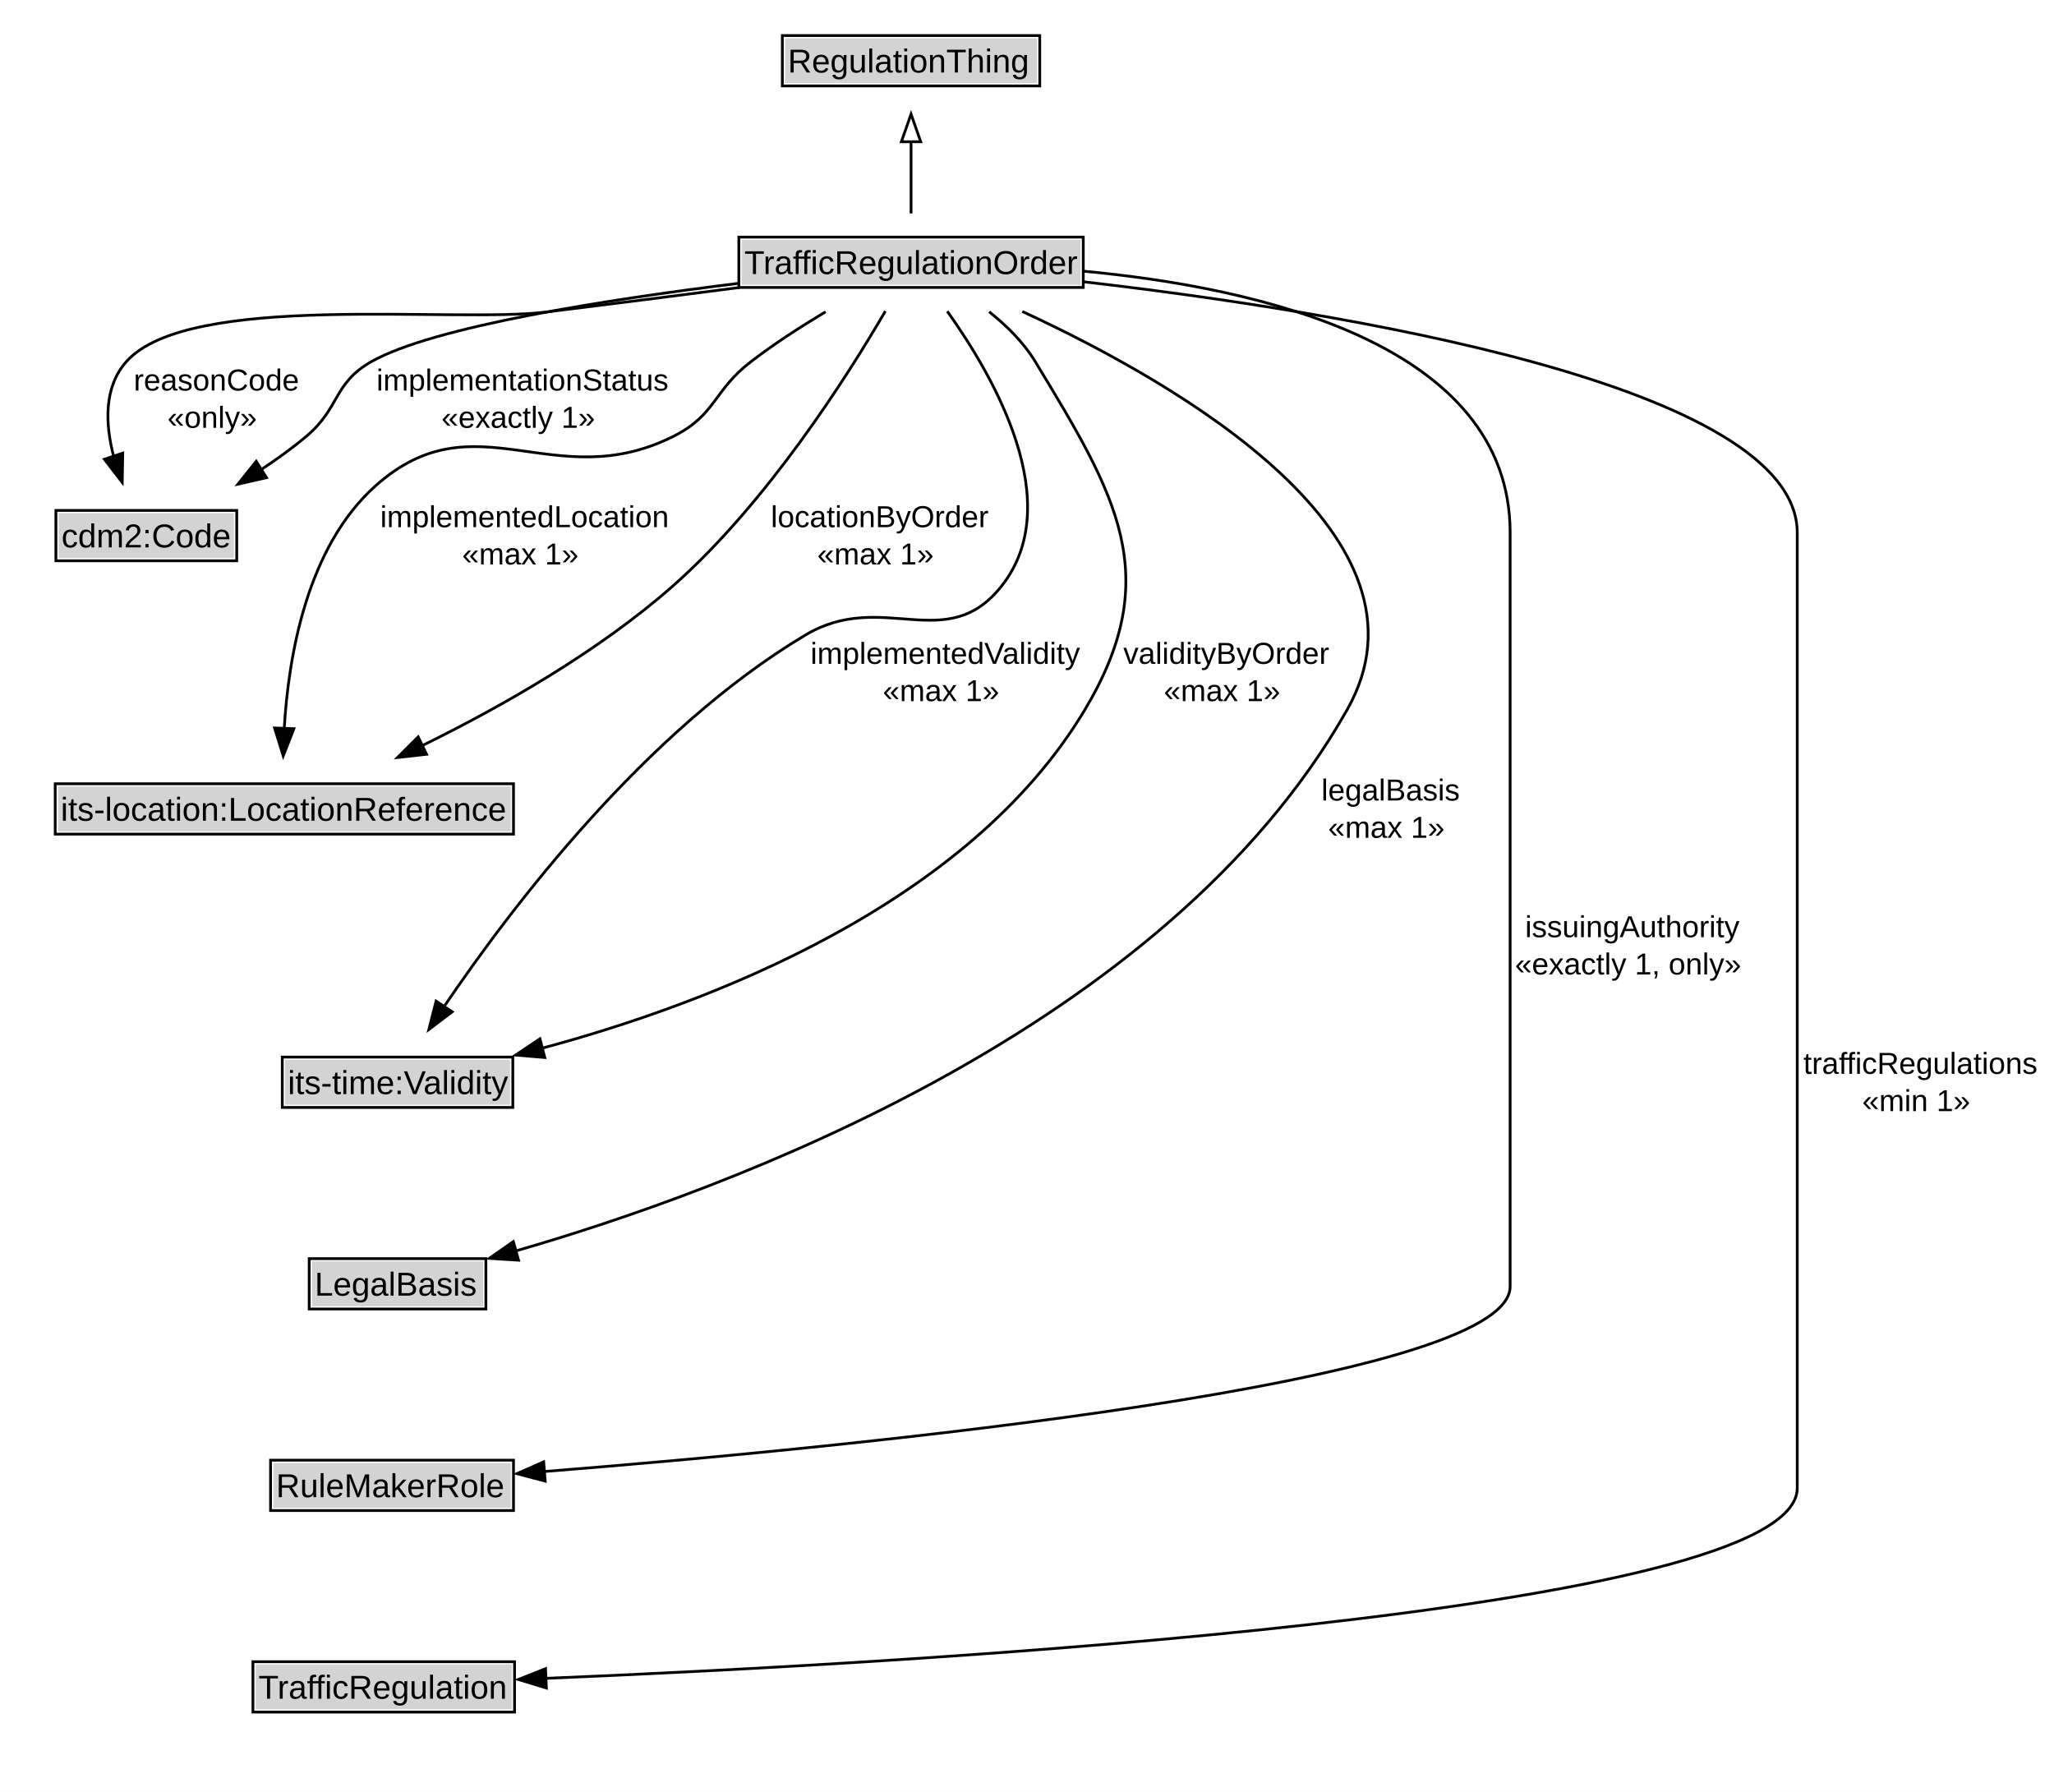
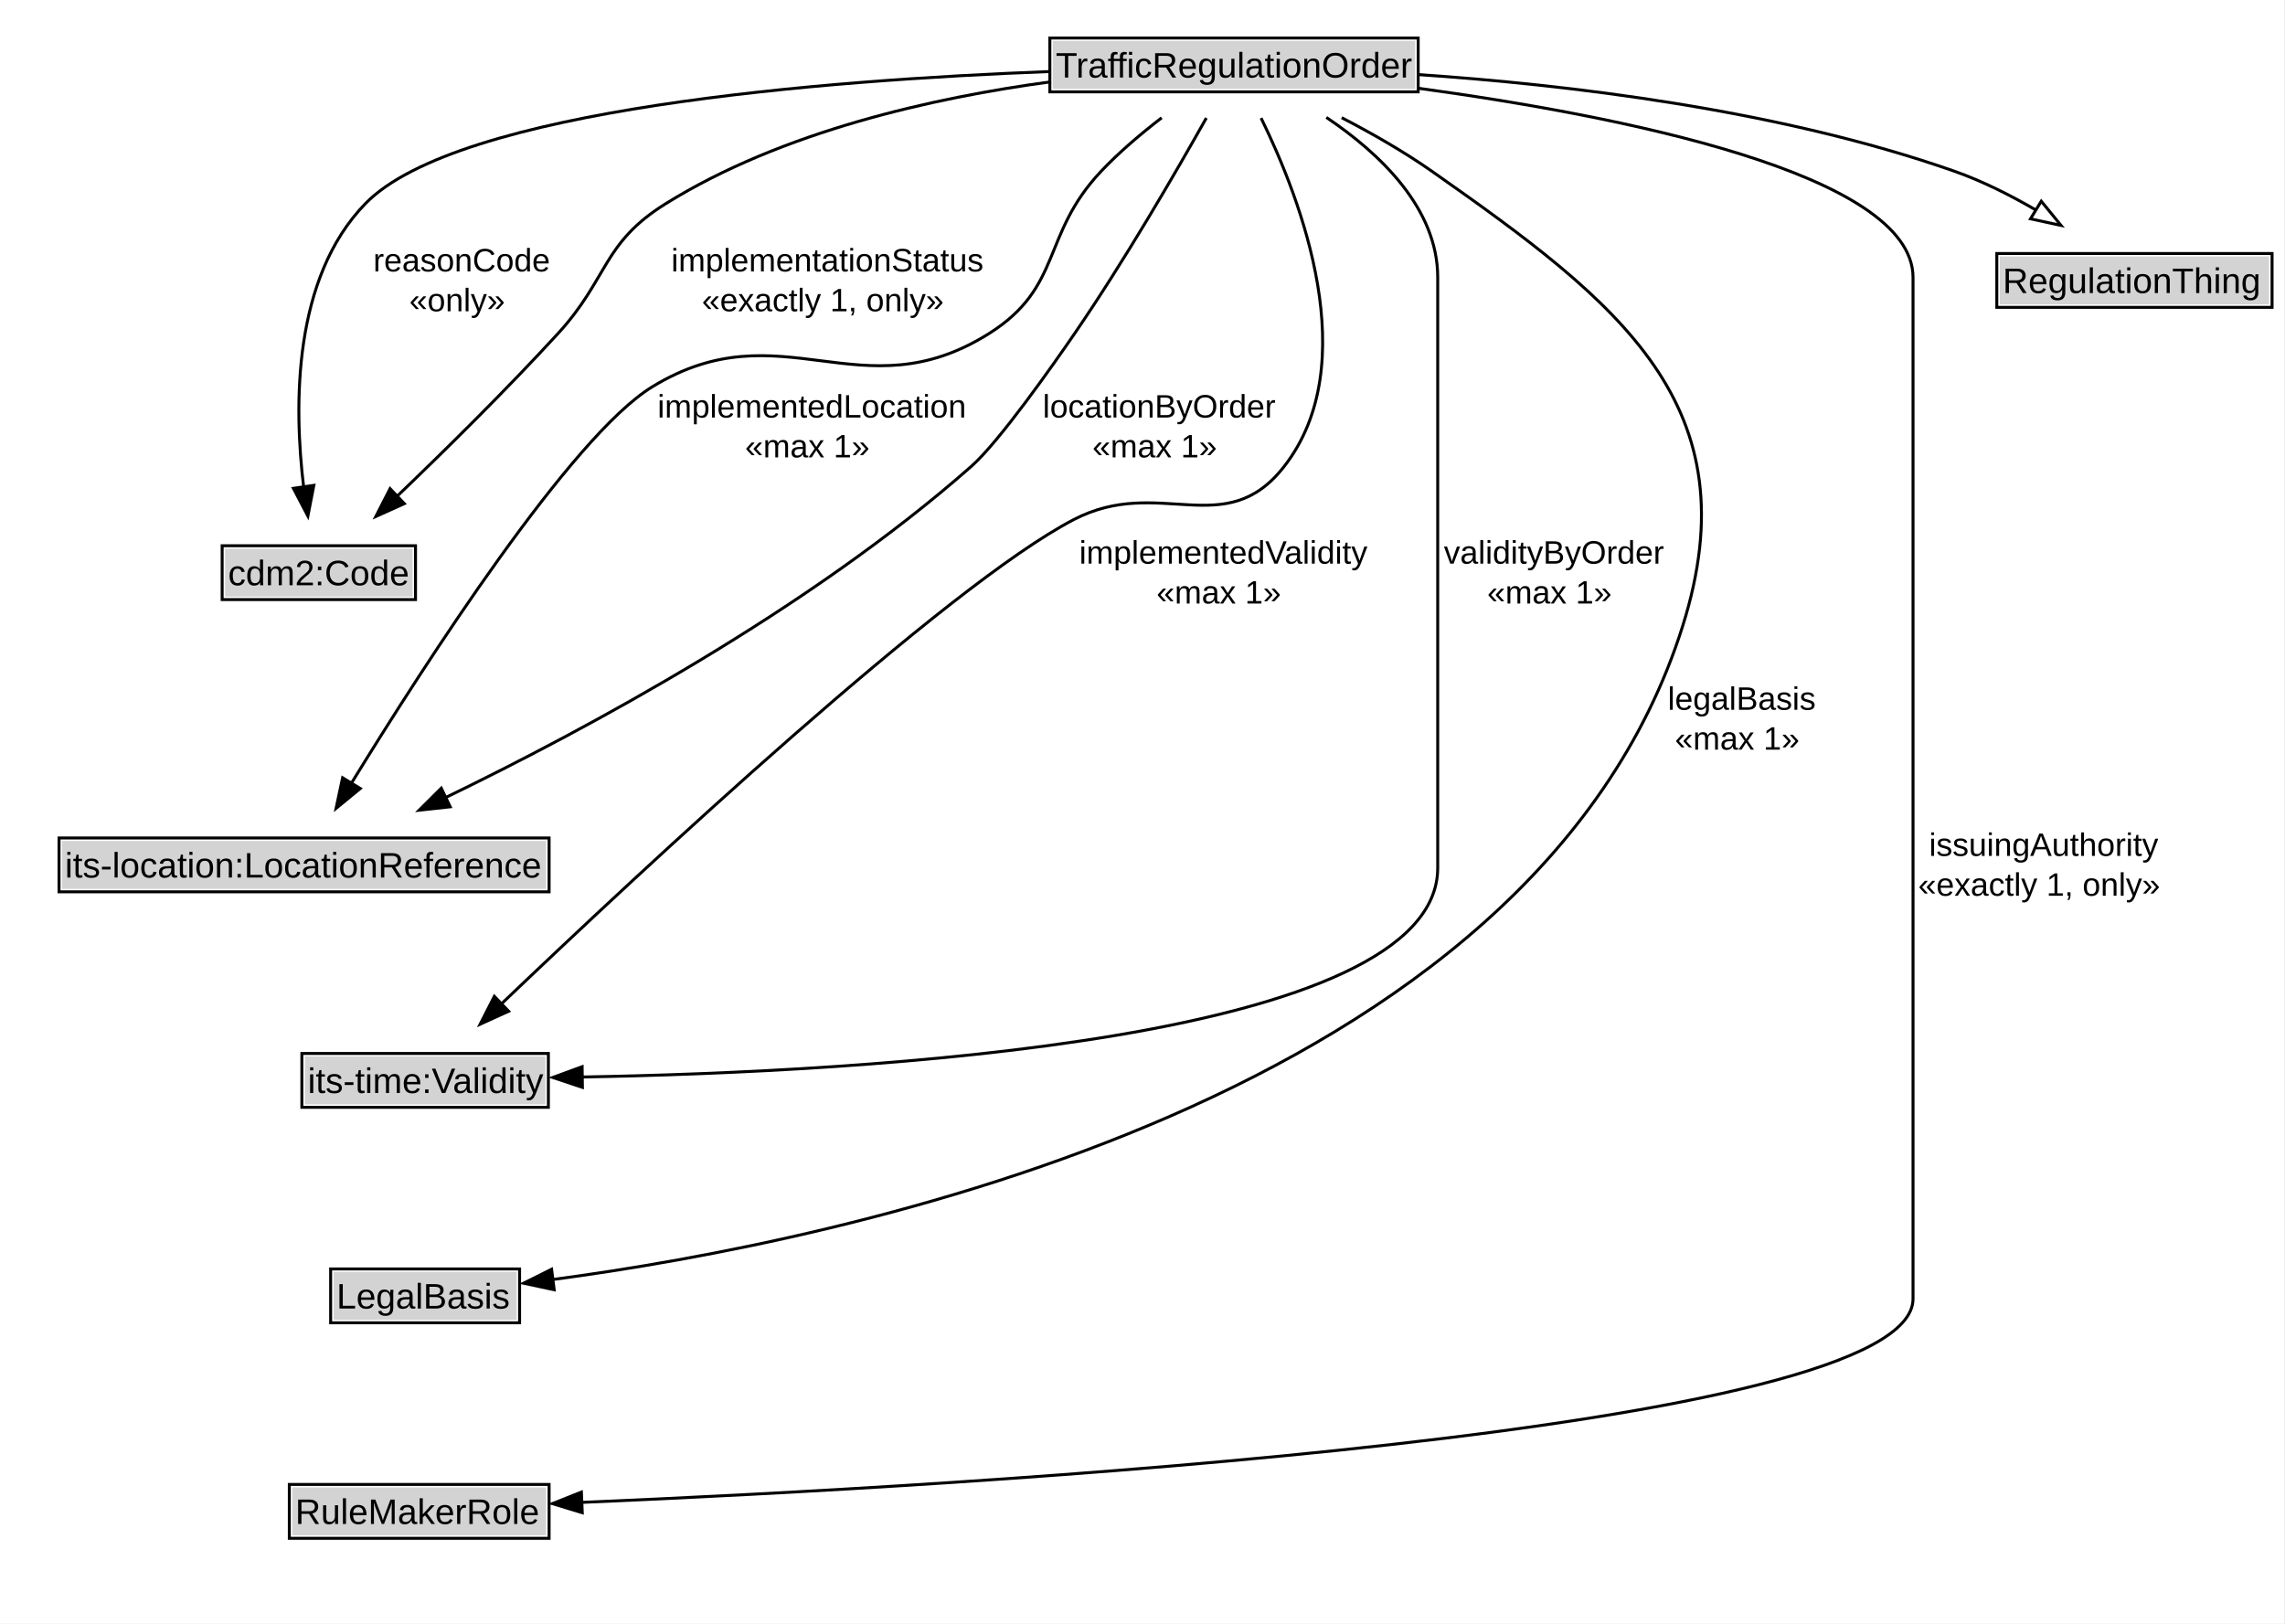
- <svg xmlns="http://www.w3.org/2000/svg" xmlns:xlink="http://www.w3.org/1999/xlink" width="744pt" height="649pt" viewBox="0.00 0.00 744.00 649.00">
-   <g id="graph0" class="graph" transform="scale(1 1) rotate(0) translate(4 645)">
-     <polygon fill="white" stroke="none" points="-4,4 -4,-645 740.25,-645 740.25,4 -4,4" />
+ <svg xmlns="http://www.w3.org/2000/svg" xmlns:xlink="http://www.w3.org/1999/xlink" width="774pt" height="550pt" viewBox="0.00 0.00 774.00 550.00">
+   <g id="graph0" class="graph" transform="scale(1 1) rotate(0) translate(4 546)">
+     <polygon fill="white" stroke="none" points="-4,4 -4,-546 769.62,-546 769.62,4 -4,4" />
    <g id="clust2" class="cluster">
</g>
    <g id="node1" class="node">
      <g id="a_node1">
-         <a xlink:href="../TrafficRegulationOrder.md" xlink:title="&lt;TABLE&gt;">
-           <polygon fill="lightgray" stroke="none" points="264.62,-541.88 264.62,-558.12 387.38,-558.12 387.38,-541.88 264.62,-541.88" />
-           <text xml:space="preserve" text-anchor="start" x="265.62" y="-545.73" font-family="Arial" font-size="12.00">TrafficRegulationOrder</text>
-           <polygon fill="none" stroke="black" points="263.62,-540.88 263.62,-559.12 388.38,-559.12 388.38,-540.88 263.62,-540.88" />
+         <a xlink:href="../TrafficRegulationOrder" xlink:title="&lt;TABLE&gt;">
+           <polygon fill="lightgray" stroke="none" points="352.62,-515.88 352.62,-532.12 475.38,-532.12 475.38,-515.88 352.62,-515.88" />
+           <text xml:space="preserve" text-anchor="start" x="353.62" y="-519.73" font-family="Arial" font-size="12.00">TrafficRegulationOrder</text>
+           <polygon fill="none" stroke="black" points="351.62,-514.88 351.62,-533.12 476.38,-533.12 476.38,-514.88 351.62,-514.88" />
        </a>
      </g>
    </g>
    <g id="node3" class="node">
-       <polygon fill="lightgray" stroke="none" points="17.25,-442.88 17.25,-459.12 80.75,-459.12 80.75,-442.88 17.25,-442.88" />
-       <text xml:space="preserve" text-anchor="start" x="18.25" y="-446.73" font-family="Arial" font-size="12.00">cdm2:Code</text>
-       <polygon fill="none" stroke="black" points="16.25,-441.88 16.25,-460.12 81.75,-460.12 81.75,-441.88 16.25,-441.88" />
+       <g id="a_node3">
+         <a xlink:href="https://w3id.org/citydata/part2/v1/Code" xlink:title="&lt;TABLE&gt;">
+           <polygon fill="lightgray" stroke="none" points="72.25,-343.88 72.25,-360.12 135.75,-360.12 135.75,-343.88 72.25,-343.88" />
+           <text xml:space="preserve" text-anchor="start" x="73.25" y="-347.73" font-family="Arial" font-size="12.00">cdm2:Code</text>
+           <polygon fill="none" stroke="black" points="71.25,-342.88 71.25,-361.12 136.75,-361.12 136.75,-342.88 71.25,-342.88" />
+         </a>
+       </g>
+     </g>
+     <g id="edge9" class="edge">
+       <path fill="none" stroke="black" d="M351.76,-521.77C275.05,-518.86 151.01,-509.17 119.75,-477 95.27,-451.81 95.45,-408.89 98.89,-380.74" />
+       <polygon fill="black" stroke="black" points="102.31,-381.58 100.29,-371.18 95.38,-380.57 102.31,-381.58" />
+       <text xml:space="preserve" text-anchor="middle" x="152.38" y="-454.05" font-family="Arial" font-size="11.00"> reasonCode </text>
+       <text xml:space="preserve" text-anchor="middle" x="152.38" y="-440.55" font-family="Arial" font-size="11.00"> «only»  </text>
    </g>
    <g id="edge10" class="edge">
-       <path fill="none" stroke="black" d="M263.9,-540.87C241.84,-538.01 216.82,-534.82 194,-532 160.19,-527.82 64.38,-539.47 41.75,-514 33.57,-504.79 34.08,-491.54 37.18,-479.64" />
-       <polygon fill="black" stroke="black" points="40.46,-480.87 40.27,-470.27 33.81,-478.67 40.46,-480.87" />
-       <text xml:space="preserve" text-anchor="middle" x="74.38" y="-503.55" font-family="Arial" font-size="11.00"> reasonCode </text>
-       <text xml:space="preserve" text-anchor="middle" x="74.38" y="-490.05" font-family="Arial" font-size="11.00"> «only»  </text>
-     </g>
-     <g id="edge11" class="edge">
-       <path fill="none" stroke="black" d="M263.8,-542.41C215.41,-536.45 152.85,-526.67 130.5,-514 116.66,-506.15 119.18,-497.23 107,-487 101.92,-482.73 96.27,-478.65 90.54,-474.88" />
-       <polygon fill="black" stroke="black" points="92.53,-471.99 82.2,-469.64 88.81,-477.92 92.53,-471.99" />
-       <text xml:space="preserve" text-anchor="middle" x="185.25" y="-503.55" font-family="Arial" font-size="11.00"> implementationStatus </text>
-       <text xml:space="preserve" text-anchor="middle" x="185.25" y="-490.05" font-family="Arial" font-size="11.00"> «exactly 1»  </text>
+       <path fill="none" stroke="black" d="M352.04,-518.3C312.27,-512.95 260.89,-501.5 221.5,-477 199.92,-463.58 202.17,-451.73 185,-433 167.37,-413.77 146.39,-393.1 130.19,-377.59" />
+       <polygon fill="black" stroke="black" points="132.96,-375.39 123.3,-371.03 128.13,-380.46 132.96,-375.39" />
+       <text xml:space="preserve" text-anchor="middle" x="276.25" y="-454.05" font-family="Arial" font-size="11.00"> implementationStatus </text>
+       <text xml:space="preserve" text-anchor="middle" x="276.25" y="-440.55" font-family="Arial" font-size="11.00"> «exactly 1, only»  </text>
    </g>
    <g id="node4" class="node">
-       <polygon fill="lightgray" stroke="none" points="17,-343.88 17,-360.12 181,-360.12 181,-343.88 17,-343.88" />
-       <text xml:space="preserve" text-anchor="start" x="18" y="-347.73" font-family="Arial" font-size="12.00">its-location:LocationReference</text>
-       <polygon fill="none" stroke="black" points="16,-342.88 16,-361.12 182,-361.12 182,-342.88 16,-342.88" />
-     </g>
-     <g id="edge13" class="edge">
-       <path fill="none" stroke="black" d="M295.05,-532.07C286.05,-526.69 276.39,-520.45 268,-514 254.29,-503.47 255.44,-494.77 240,-487 196.53,-465.13 168.28,-501.43 132,-469 107.23,-446.86 100.49,-407.59 98.94,-380.94" />
-       <polygon fill="black" stroke="black" points="102.45,-381.07 98.6,-371.2 95.45,-381.32 102.45,-381.07" />
-       <text xml:space="preserve" text-anchor="middle" x="186" y="-454.05" font-family="Arial" font-size="11.00"> implementedLocation </text>
-       <text xml:space="preserve" text-anchor="middle" x="186" y="-440.55" font-family="Arial" font-size="11.00"> «max 1»  </text>
-     </g>
-     <g id="edge14" class="edge">
-       <path fill="none" stroke="black" d="M316.7,-532.31C302.58,-508.11 273.79,-462.91 240,-433 212.88,-409 177.39,-388.91 148.8,-374.87" />
-       <polygon fill="black" stroke="black" points="150.51,-371.8 139.98,-370.62 147.47,-378.11 150.51,-371.8" />
-       <text xml:space="preserve" text-anchor="middle" x="314.65" y="-454.05" font-family="Arial" font-size="11.00"> locationByOrder </text>
-       <text xml:space="preserve" text-anchor="middle" x="314.65" y="-440.55" font-family="Arial" font-size="11.00"> «max 1»  </text>
-     </g>
-     <g id="node5" class="node">
-       <polygon fill="lightgray" stroke="none" points="99.25,-244.88 99.25,-261.12 180.75,-261.12 180.75,-244.88 99.25,-244.88" />
-       <text xml:space="preserve" text-anchor="start" x="100.25" y="-248.72" font-family="Arial" font-size="12.00">its-time:Validity</text>
-       <polygon fill="none" stroke="black" points="98.25,-243.88 98.25,-262.12 181.75,-262.12 181.75,-243.88 98.25,-243.88" />
-     </g>
-     <g id="edge15" class="edge">
-       <path fill="none" stroke="black" d="M339.12,-532.26C356.43,-508 382.16,-462.73 359,-433 338.93,-407.23 315.8,-431.73 287.75,-415 229.83,-380.45 181.1,-316.24 156.73,-280.23" />
-       <polygon fill="black" stroke="black" points="159.8,-278.52 151.35,-272.13 153.96,-282.39 159.8,-278.52" />
-       <text xml:space="preserve" text-anchor="middle" x="338.38" y="-404.55" font-family="Arial" font-size="11.00"> implementedValidity </text>
-       <text xml:space="preserve" text-anchor="middle" x="338.38" y="-391.05" font-family="Arial" font-size="11.00"> «max 1»  </text>
-     </g>
-     <g id="edge16" class="edge">
-       <path fill="none" stroke="black" d="M354.28,-532.09C360.67,-527.03 366.79,-520.94 371,-514 400.32,-465.62 418.01,-436.56 389,-388 346.54,-316.93 251.98,-281.35 192.37,-265.34" />
-       <polygon fill="black" stroke="black" points="193.33,-261.97 182.77,-262.86 191.58,-268.75 193.33,-261.97" />
-       <text xml:space="preserve" text-anchor="middle" x="440.18" y="-404.55" font-family="Arial" font-size="11.00"> validityByOrder </text>
-       <text xml:space="preserve" text-anchor="middle" x="440.18" y="-391.05" font-family="Arial" font-size="11.00"> «max 1»  </text>
-     </g>
-     <g id="node6" class="node">
-       <g id="a_node6">
-         <a xlink:href="../LegalBasis.md" xlink:title="&lt;TABLE&gt;">
-           <polygon fill="lightgray" stroke="none" points="109,-171.88 109,-188.12 171,-188.12 171,-171.88 109,-171.88" />
-           <text xml:space="preserve" text-anchor="start" x="110" y="-175.72" font-family="Arial" font-size="12.00">LegalBasis</text>
-           <polygon fill="none" stroke="black" points="108,-170.88 108,-189.12 172,-189.12 172,-170.88 108,-170.88" />
+       <g id="a_node4">
+         <a xlink:href="https://w3id.org/itsdata/location/v1/LocationReference" xlink:title="&lt;TABLE&gt;">
+           <polygon fill="lightgray" stroke="none" points="17,-244.88 17,-261.12 181,-261.12 181,-244.88 17,-244.88" />
+           <text xml:space="preserve" text-anchor="start" x="18" y="-248.72" font-family="Arial" font-size="12.00">its-location:LocationReference</text>
+           <polygon fill="none" stroke="black" points="16,-243.88 16,-262.12 182,-262.12 182,-243.88 16,-243.88" />
        </a>
      </g>
    </g>
    <g id="edge12" class="edge">
-       <path fill="none" stroke="black" d="M366.29,-532.19C423.9,-505.55 519.17,-450.22 484,-388 418.45,-272.05 259.07,-213.86 182.48,-191.81" />
-       <polygon fill="black" stroke="black" points="183.83,-188.55 173.25,-189.22 181.94,-195.29 183.83,-188.55" />
-       <text xml:space="preserve" text-anchor="middle" x="499.7" y="-355.05" font-family="Arial" font-size="11.00"> legalBasis </text>
-       <text xml:space="preserve" text-anchor="middle" x="499.7" y="-341.55" font-family="Arial" font-size="11.00"> «max 1»  </text>
+       <path fill="none" stroke="black" d="M389.49,-506.1C382.5,-500.72 375.12,-494.47 369,-488 348.59,-466.41 356.15,-448.82 331,-433 287.58,-405.69 260.8,-441.7 217,-415 189.65,-398.33 140.28,-321.8 114.95,-280.54" />
+       <polygon fill="black" stroke="black" points="118.03,-278.88 109.84,-272.16 112.05,-282.52 118.03,-278.88" />
+       <text xml:space="preserve" text-anchor="middle" x="271" y="-404.55" font-family="Arial" font-size="11.00"> implementedLocation </text>
+       <text xml:space="preserve" text-anchor="middle" x="271" y="-391.05" font-family="Arial" font-size="11.00"> «max 1»  </text>
+     </g>
+     <g id="edge13" class="edge">
+       <path fill="none" stroke="black" d="M404.63,-506.04C394.3,-487.65 376.89,-457.65 360,-433 352.84,-422.55 334.5,-396.38 325,-388 270.01,-339.53 195,-299.11 146.77,-275.73" />
+       <polygon fill="black" stroke="black" points="148.5,-272.68 137.97,-271.52 145.48,-278.99 148.5,-272.68" />
+       <text xml:space="preserve" text-anchor="middle" x="388.65" y="-404.55" font-family="Arial" font-size="11.00"> locationByOrder </text>
+       <text xml:space="preserve" text-anchor="middle" x="388.65" y="-391.05" font-family="Arial" font-size="11.00"> «max 1»  </text>
+     </g>
+     <g id="node5" class="node">
+       <g id="a_node5">
+         <a xlink:href="https://w3id.org/itsdata/time/v1/Validity" xlink:title="&lt;TABLE&gt;">
+           <polygon fill="lightgray" stroke="none" points="99.25,-171.88 99.25,-188.12 180.75,-188.12 180.75,-171.88 99.25,-171.88" />
+           <text xml:space="preserve" text-anchor="start" x="100.25" y="-175.72" font-family="Arial" font-size="12.00">its-time:Validity</text>
+           <polygon fill="none" stroke="black" points="98.25,-170.88 98.25,-189.12 181.75,-189.12 181.75,-170.88 98.25,-170.88" />
+         </a>
+       </g>
+     </g>
+     <g id="edge14" class="edge">
+       <path fill="none" stroke="black" d="M423.17,-506.01C436.79,-478.22 458,-422.67 431,-388 410.93,-362.23 388.74,-385.05 359.75,-370 316.67,-347.63 213.73,-251.65 165.61,-205.7" />
+       <polygon fill="black" stroke="black" points="168.29,-203.43 158.65,-199.04 163.45,-208.48 168.29,-203.43" />
+       <text xml:space="preserve" text-anchor="middle" x="410.38" y="-355.05" font-family="Arial" font-size="11.00"> implementedValidity </text>
+       <text xml:space="preserve" text-anchor="middle" x="410.38" y="-341.55" font-family="Arial" font-size="11.00"> «max 1»  </text>
+     </g>
+     <g id="edge15" class="edge">
+       <path fill="none" stroke="black" d="M445.27,-506.23C463.53,-493.95 483,-475.38 483,-452 483,-452 483,-452 483,-252 483,-193.49 289.2,-182.83 192.95,-181.14" />
+       <polygon fill="black" stroke="black" points="193.28,-177.64 183.23,-180.99 193.18,-184.64 193.28,-177.64" />
+       <text xml:space="preserve" text-anchor="middle" x="522.38" y="-355.05" font-family="Arial" font-size="11.00"> validityByOrder </text>
+       <text xml:space="preserve" text-anchor="middle" x="522.38" y="-341.55" font-family="Arial" font-size="11.00"> «max 1»  </text>
+     </g>
+     <g id="node6" class="node">
+       <g id="a_node6">
+         <a xlink:href="../LegalBasis" xlink:title="&lt;TABLE&gt;">
+           <polygon fill="lightgray" stroke="none" points="109,-98.88 109,-115.12 171,-115.12 171,-98.88 109,-98.88" />
+           <text xml:space="preserve" text-anchor="start" x="110" y="-102.72" font-family="Arial" font-size="12.00">LegalBasis</text>
+           <polygon fill="none" stroke="black" points="108,-97.88 108,-116.12 172,-116.12 172,-97.88 108,-97.88" />
+         </a>
+       </g>
+     </g>
+     <g id="edge11" class="edge">
+       <path fill="none" stroke="black" d="M450.48,-506.13C460.67,-500.84 471.55,-494.63 481,-488 545,-443.11 589.43,-408.59 566,-334 515.49,-173.2 280.98,-125.54 183.1,-112.52" />
+       <polygon fill="black" stroke="black" points="183.72,-109.07 173.36,-111.29 182.84,-116.02 183.72,-109.07" />
+       <text xml:space="preserve" text-anchor="middle" x="585.98" y="-305.55" font-family="Arial" font-size="11.00"> legalBasis </text>
+       <text xml:space="preserve" text-anchor="middle" x="585.98" y="-292.05" font-family="Arial" font-size="11.00"> «max 1»  </text>
    </g>
    <g id="node7" class="node">
      <g id="a_node7">
-         <a xlink:href="../RuleMakerRole.md" xlink:title="&lt;TABLE&gt;">
-           <polygon fill="lightgray" stroke="none" points="95,-98.88 95,-115.12 181,-115.12 181,-98.88 95,-98.88" />
-           <text xml:space="preserve" text-anchor="start" x="96" y="-102.72" font-family="Arial" font-size="12.00">RuleMakerRole</text>
-           <polygon fill="none" stroke="black" points="94,-97.88 94,-116.12 182,-116.12 182,-97.88 94,-97.88" />
+         <a xlink:href="../RuleMakerRole" xlink:title="&lt;TABLE&gt;">
+           <polygon fill="lightgray" stroke="none" points="95,-25.88 95,-42.12 181,-42.12 181,-25.88 95,-25.88" />
+           <text xml:space="preserve" text-anchor="start" x="96" y="-29.73" font-family="Arial" font-size="12.00">RuleMakerRole</text>
+           <polygon fill="none" stroke="black" points="94,-24.88 94,-43.12 182,-43.12 182,-24.88 94,-24.88" />
        </a>
      </g>
    </g>
-     <g id="edge9" class="edge">
-       <path fill="none" stroke="black" d="M388.18,-546.81C452.31,-540.83 543,-520.3 543,-452 543,-452 543,-452 543,-179 543,-143.88 303.69,-120.8 192.98,-112" />
-       <polygon fill="black" stroke="black" points="193.48,-108.53 183.24,-111.24 192.93,-115.51 193.48,-108.53" />
-       <text xml:space="preserve" text-anchor="middle" x="587.25" y="-305.55" font-family="Arial" font-size="11.00"> issuingAuthority </text>
-       <text xml:space="preserve" text-anchor="middle" x="587.25" y="-292.05" font-family="Arial" font-size="11.00"> «exactly 1, only»  </text>
+     <g id="edge8" class="edge">
+       <path fill="none" stroke="black" d="M476.24,-516.13C544.36,-506.83 644,-487.21 644,-452 644,-452 644,-452 644,-106 644,-60.85 323.93,-42.61 192.91,-37.03" />
+       <polygon fill="black" stroke="black" points="193.23,-33.54 183.09,-36.62 192.94,-40.53 193.23,-33.54" />
+       <text xml:space="preserve" text-anchor="middle" x="688.25" y="-256.05" font-family="Arial" font-size="11.00"> issuingAuthority </text>
+       <text xml:space="preserve" text-anchor="middle" x="688.25" y="-242.55" font-family="Arial" font-size="11.00"> «exactly 1, only»  </text>
    </g>
    <g id="node8" class="node">
      <g id="a_node8">
-         <a xlink:href="../TrafficRegulation.md" xlink:title="&lt;TABLE&gt;">
-           <polygon fill="lightgray" stroke="none" points="88.62,-25.88 88.62,-42.12 181.38,-42.12 181.38,-25.88 88.62,-25.88" />
-           <text xml:space="preserve" text-anchor="start" x="89.62" y="-29.73" font-family="Arial" font-size="12.00">TrafficRegulation</text>
-           <polygon fill="none" stroke="black" points="87.62,-24.88 87.62,-43.12 182.38,-43.12 182.38,-24.88 87.62,-24.88" />
-         </a>
-       </g>
-     </g>
-     <g id="edge17" class="edge">
-       <path fill="none" stroke="black" d="M388.27,-542.96C481.62,-532.17 647,-505.49 647,-452 647,-452 647,-452 647,-106 647,-60.66 327.87,-42.66 193.51,-37.09" />
-       <polygon fill="black" stroke="black" points="193.9,-33.6 183.76,-36.69 193.61,-40.59 193.9,-33.6" />
-       <text xml:space="preserve" text-anchor="middle" x="691.62" y="-256.05" font-family="Arial" font-size="11.00"> trafficRegulations </text>
-       <text xml:space="preserve" text-anchor="middle" x="691.62" y="-242.55" font-family="Arial" font-size="11.00"> «min 1»  </text>
-     </g>
-     <g id="node9" class="node">
-       <g id="a_node9">
-         <a xlink:href="../RegulationThing.md" xlink:title="&lt;TABLE&gt;">
-           <polygon fill="lightgray" stroke="none" points="280.38,-614.88 280.38,-631.12 371.62,-631.12 371.62,-614.88 280.38,-614.88" />
-           <text xml:space="preserve" text-anchor="start" x="281.38" y="-618.73" font-family="Arial" font-size="12.00">RegulationThing</text>
-           <polygon fill="none" stroke="black" points="279.38,-613.88 279.38,-632.12 372.62,-632.12 372.62,-613.88 279.38,-613.88" />
+         <a xlink:href="../RegulationThing" xlink:title="&lt;TABLE&gt;">
+           <polygon fill="lightgray" stroke="none" points="673.38,-442.88 673.38,-459.12 764.62,-459.12 764.62,-442.88 673.38,-442.88" />
+           <text xml:space="preserve" text-anchor="start" x="674.38" y="-446.73" font-family="Arial" font-size="12.00">RegulationThing</text>
+           <polygon fill="none" stroke="black" points="672.38,-441.88 672.38,-460.12 765.62,-460.12 765.62,-441.88 672.38,-441.88" />
        </a>
      </g>
    </g>
    <g id="edge1" class="edge">
-       <path fill="none" stroke="black" d="M326,-567.71C326,-575.47 326,-584.92 326,-593.74" />
-       <polygon fill="none" stroke="black" points="322.5,-593.66 326,-603.66 329.5,-593.66 322.5,-593.66" />
+       <path fill="none" stroke="black" d="M476.24,-520.74C526.52,-517.35 598.45,-508.92 658,-488 667.42,-484.69 677.01,-479.86 685.7,-474.8" />
+       <polygon fill="none" stroke="black" points="687.44,-477.84 694.14,-469.63 683.79,-471.87 687.44,-477.84" />
    </g>
  </g>
</svg>
